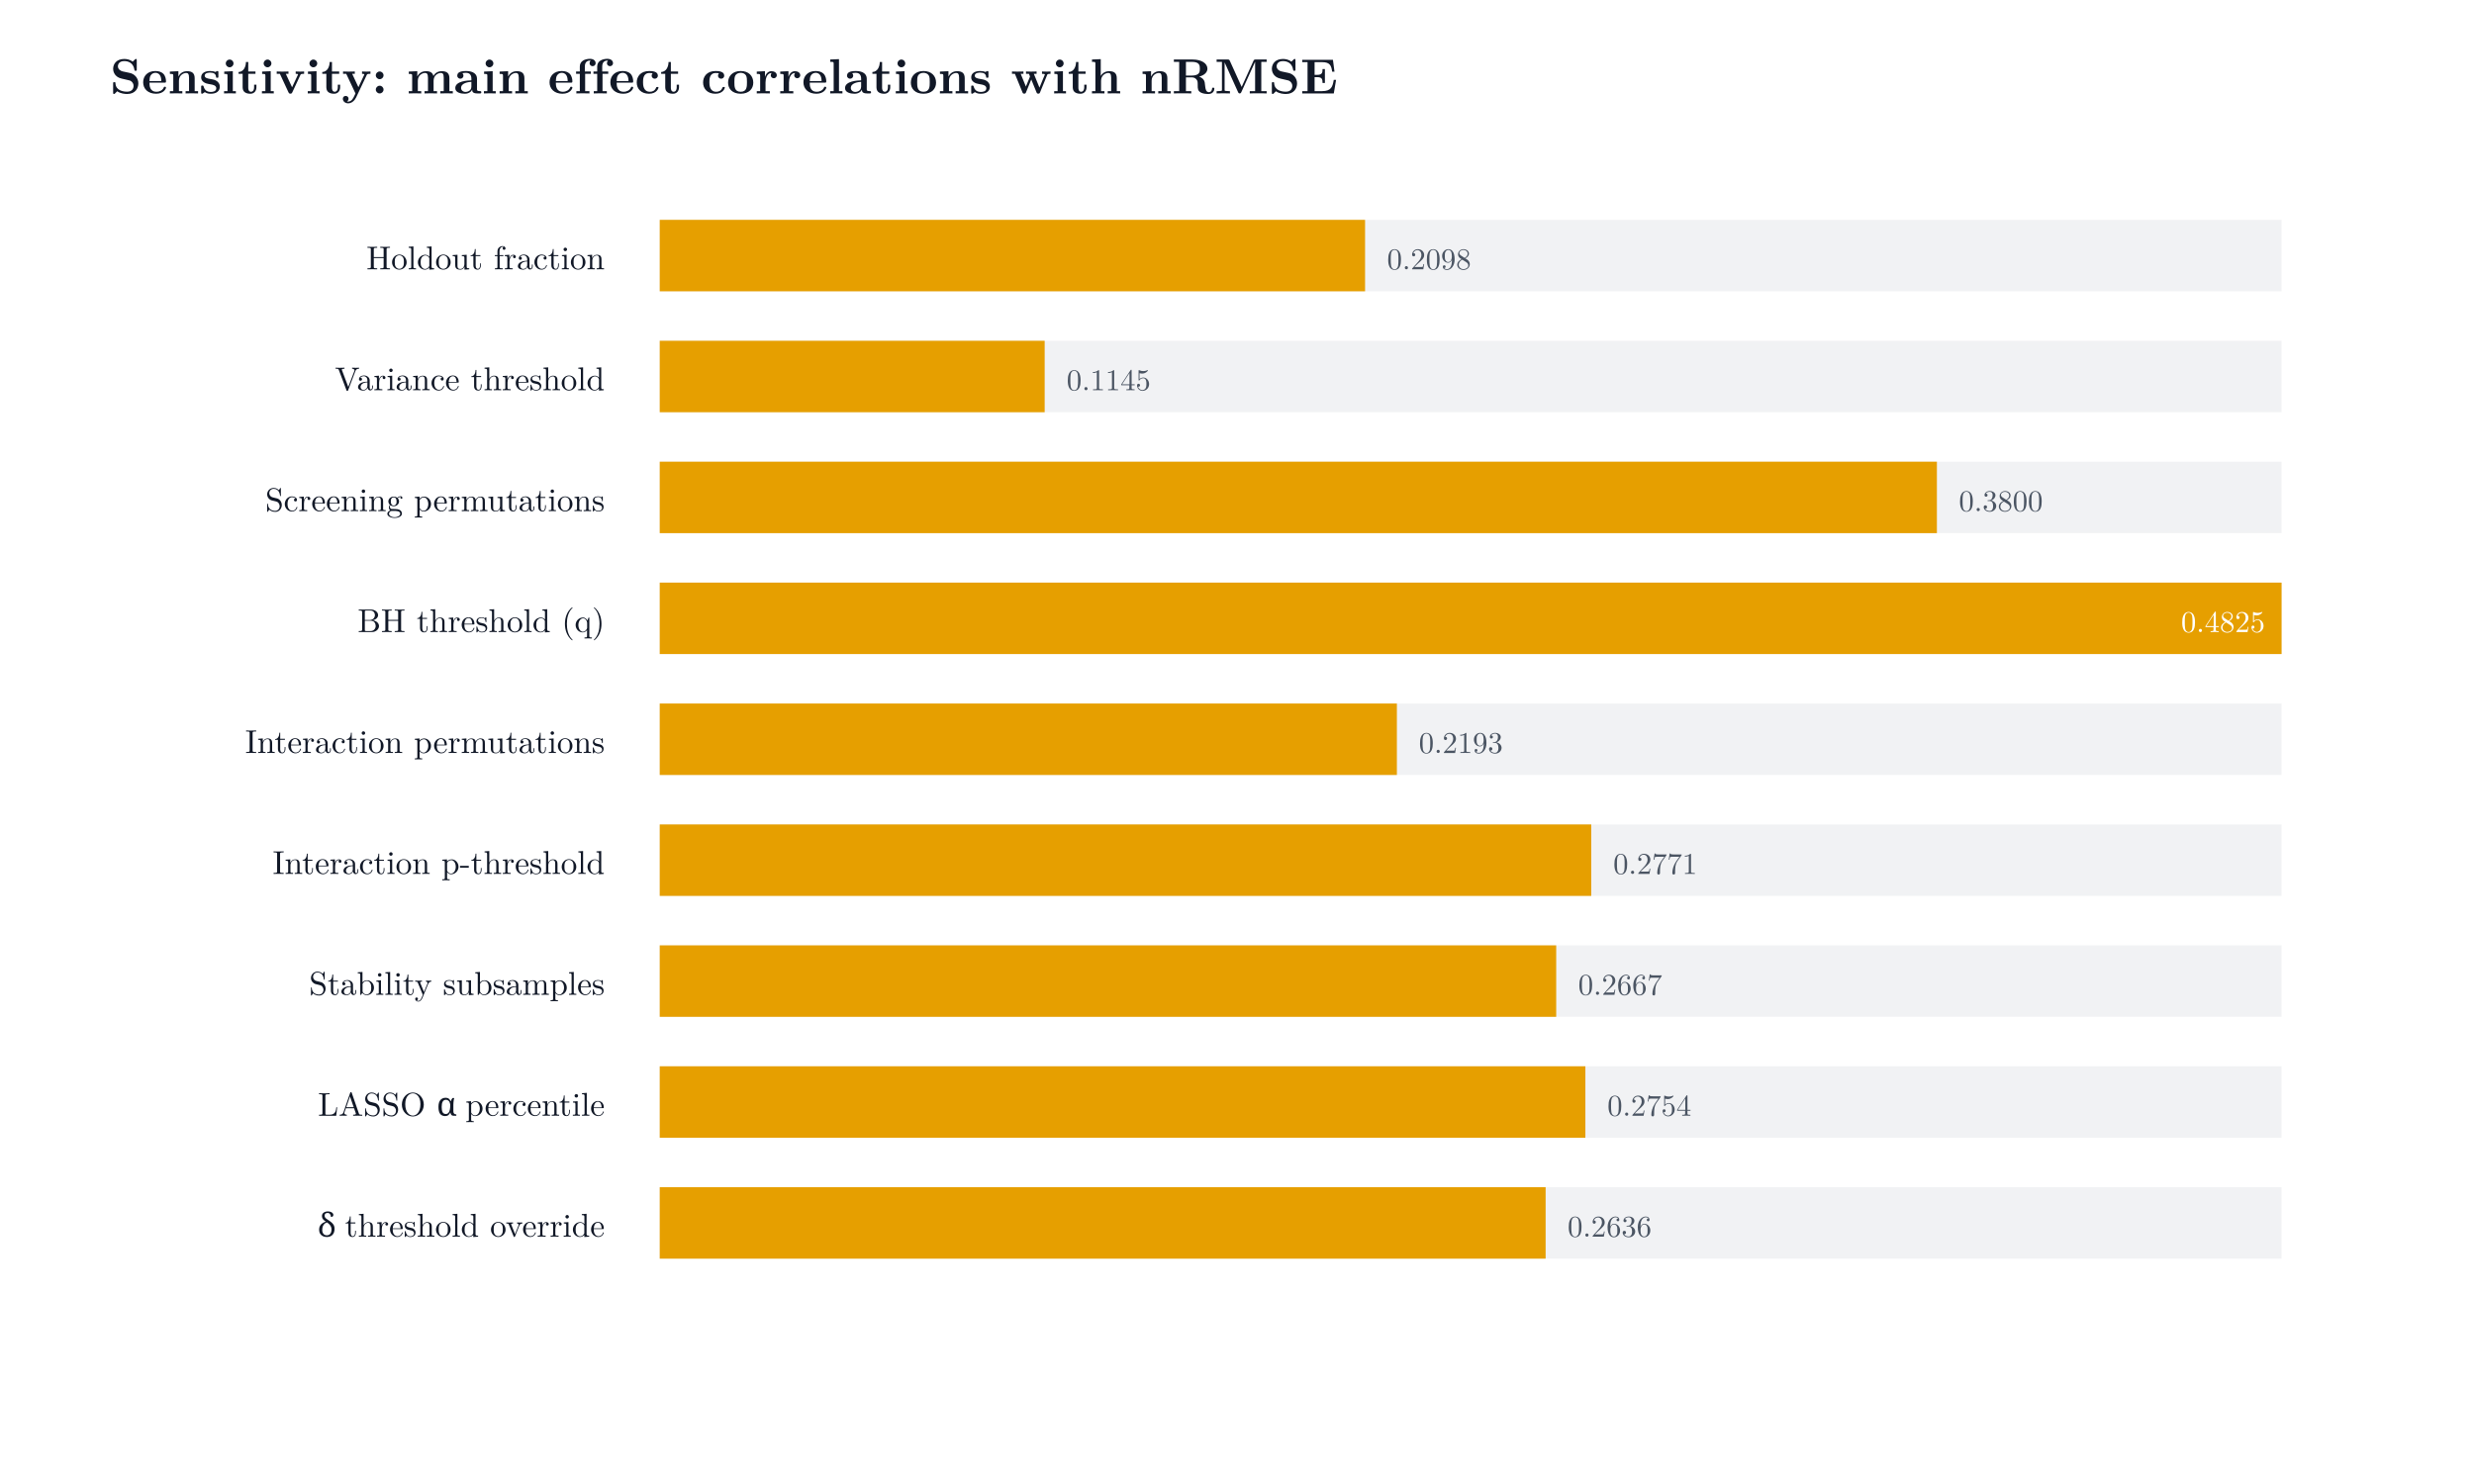
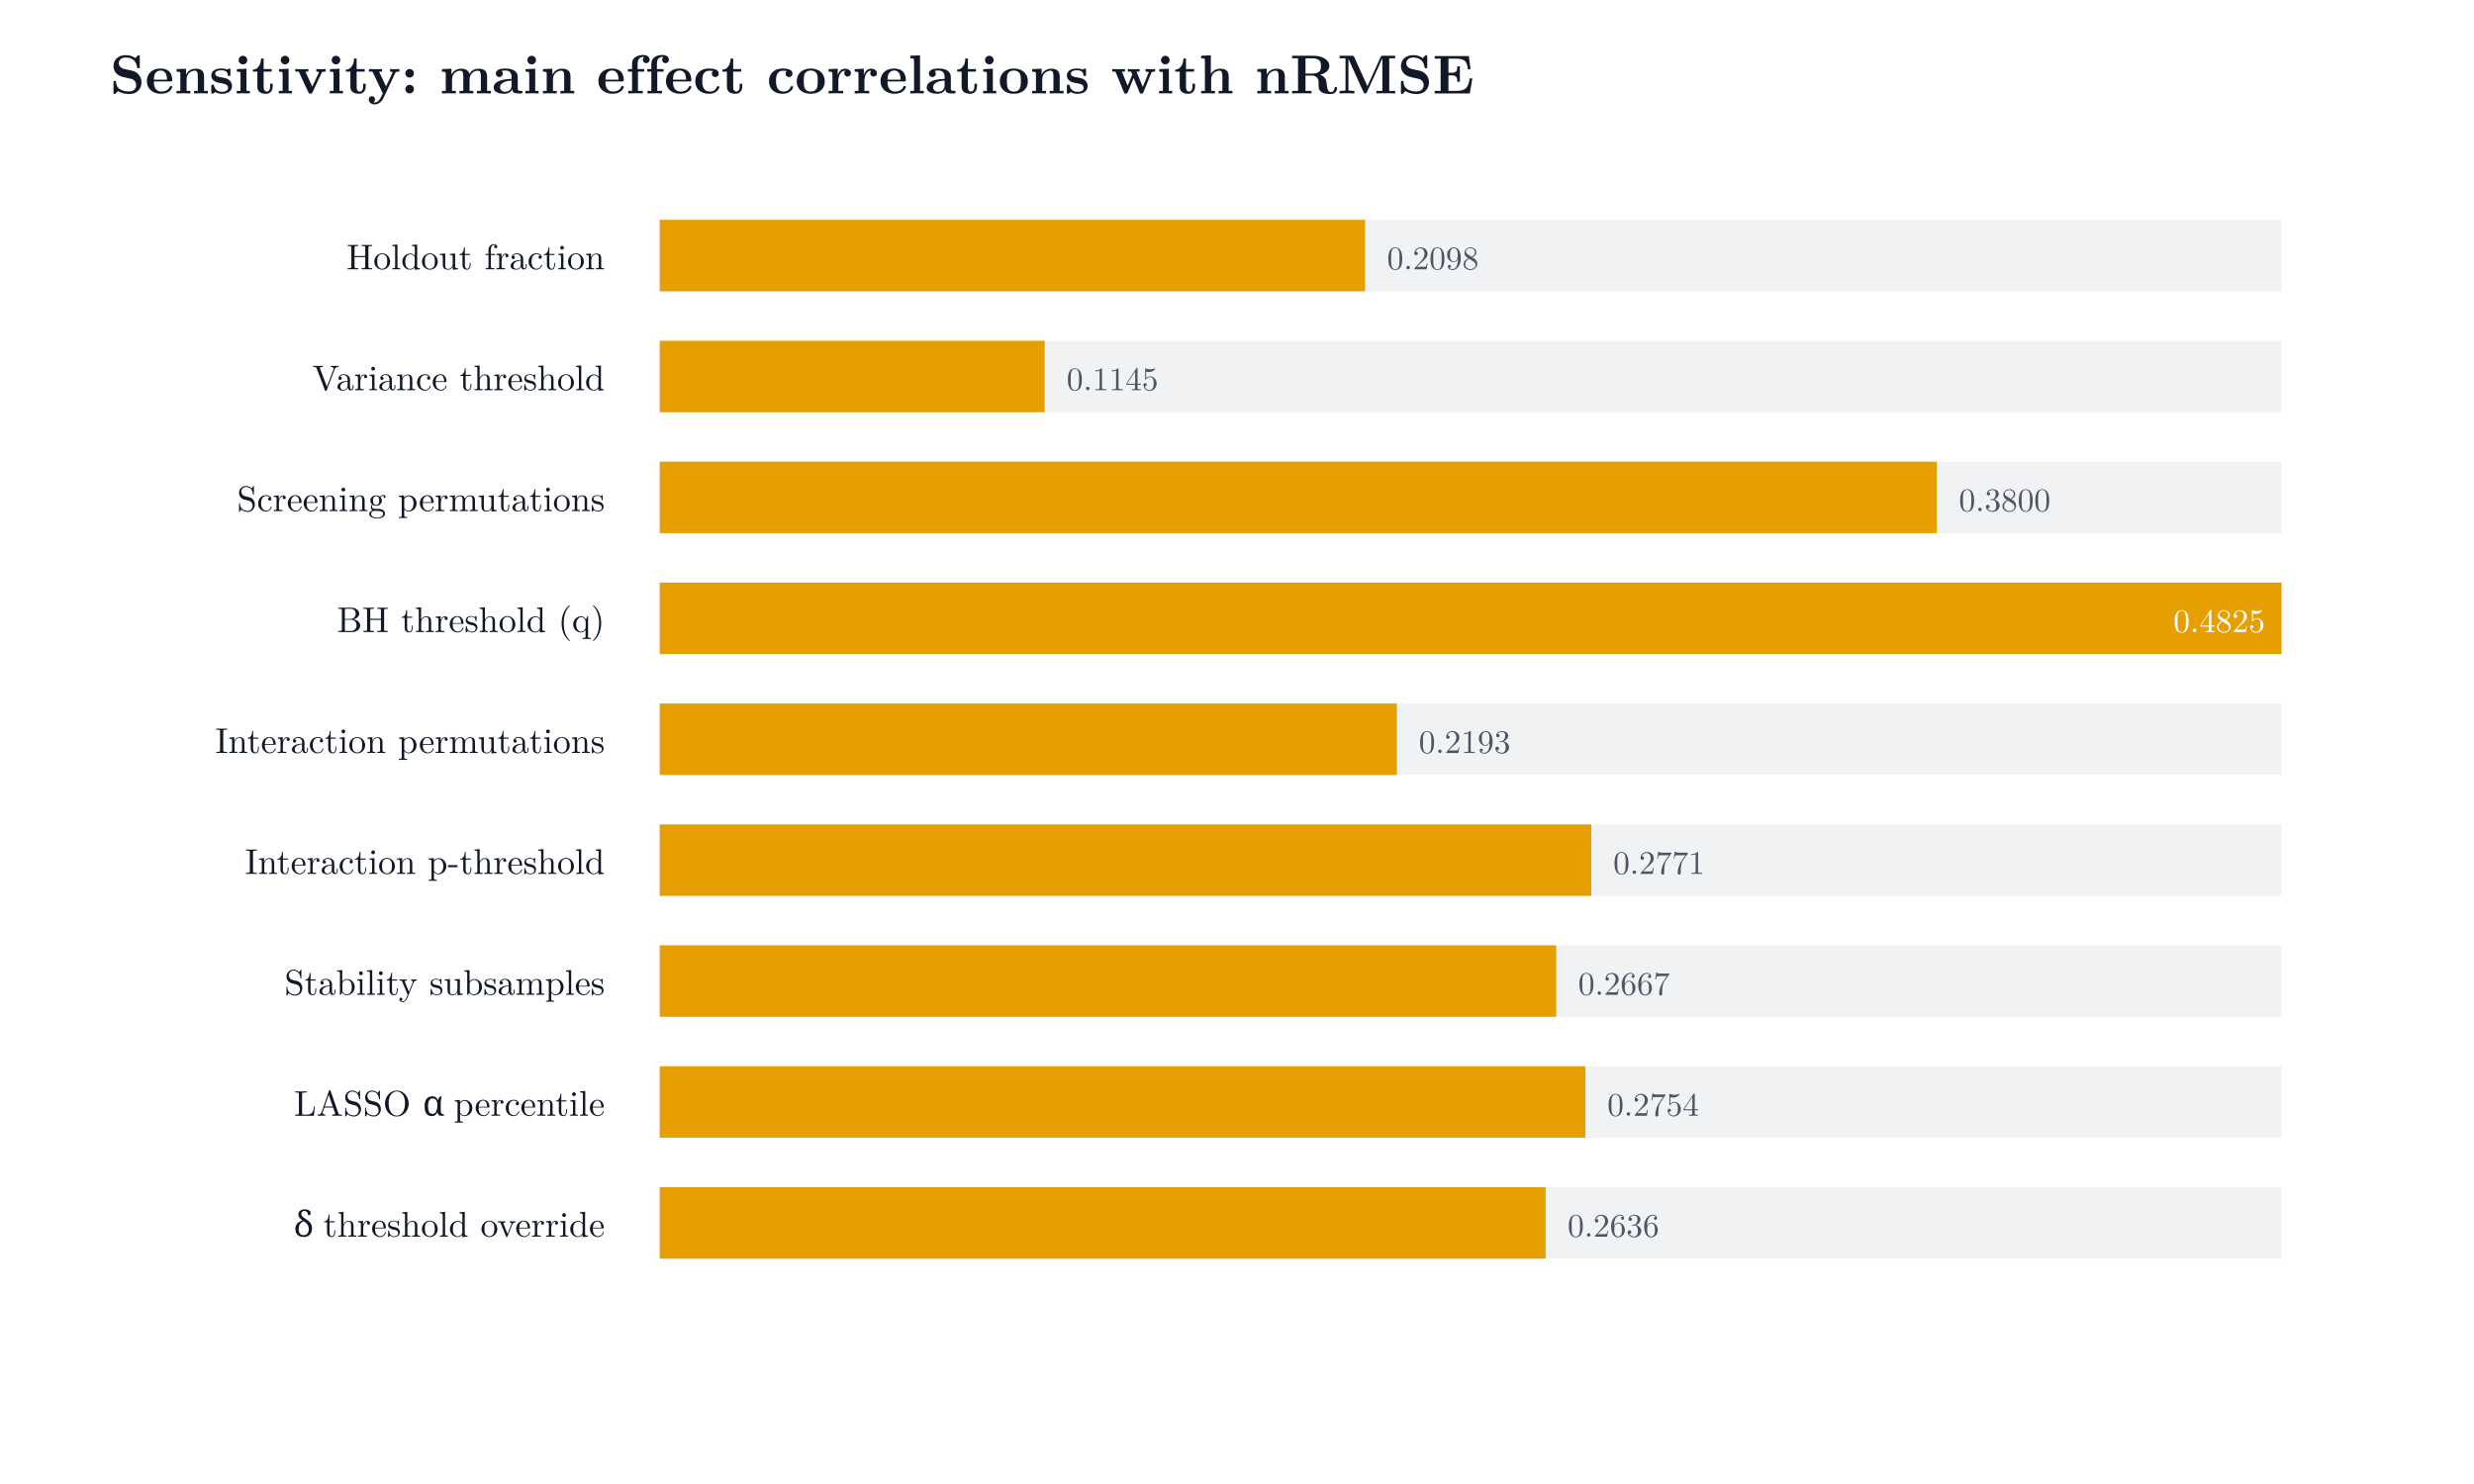
<svg xmlns="http://www.w3.org/2000/svg" width="900" height="540" viewBox="0 0 900 540">
  <rect width="100%" height="100%" fill="#ffffff" />
-   <text x="40" y="34" font-family="'CMU Serif', 'Computer Modern', 'Latin Modern Roman', Georgia, serif" font-size="18" font-weight="700" fill="#111827">Sensitivity: main effect correlations with nRMSE</text>
-   <text x="220" y="98" text-anchor="end" font-family="'CMU Serif', 'Computer Modern', 'Latin Modern Roman', Georgia, serif" font-size="12" fill="#111827">Holdout fraction</text>
+   <text x="40" y="34" font-family="'CMU Serif', 'Computer Modern', 'Latin Modern Roman', Georgia, serif" font-size="20" font-weight="700" fill="#111827">Sensitivity: main effect correlations with nRMSE</text>
+   <text x="220" y="98" text-anchor="end" font-family="'CMU Serif', 'Computer Modern', 'Latin Modern Roman', Georgia, serif" font-size="13" fill="#111827">Holdout fraction</text>
  <rect x="240" y="80" width="590" height="26" fill="#d1d5db" opacity="0.3" />
  <rect x="240" y="80" width="256.59" height="26" fill="#E69F00" />
-   <text x="504.59" y="98" font-family="'CMU Serif', 'Computer Modern', 'Latin Modern Roman', Georgia, serif" font-size="11" fill="#4b5563">0.2098</text>
-   <text x="220" y="142" text-anchor="end" font-family="'CMU Serif', 'Computer Modern', 'Latin Modern Roman', Georgia, serif" font-size="12" fill="#111827">Variance threshold</text>
+   <text x="504.59" y="98" font-family="'CMU Serif', 'Computer Modern', 'Latin Modern Roman', Georgia, serif" font-size="12" fill="#4b5563">0.2098</text>
+   <text x="220" y="142" text-anchor="end" font-family="'CMU Serif', 'Computer Modern', 'Latin Modern Roman', Georgia, serif" font-size="13" fill="#111827">Variance threshold</text>
  <rect x="240" y="124" width="590" height="26" fill="#d1d5db" opacity="0.3" />
  <rect x="240" y="124" width="140.03" height="26" fill="#E69F00" />
-   <text x="388.03" y="142" font-family="'CMU Serif', 'Computer Modern', 'Latin Modern Roman', Georgia, serif" font-size="11" fill="#4b5563">0.1145</text>
-   <text x="220" y="186" text-anchor="end" font-family="'CMU Serif', 'Computer Modern', 'Latin Modern Roman', Georgia, serif" font-size="12" fill="#111827">Screening permutations</text>
+   <text x="388.03" y="142" font-family="'CMU Serif', 'Computer Modern', 'Latin Modern Roman', Georgia, serif" font-size="12" fill="#4b5563">0.1145</text>
+   <text x="220" y="186" text-anchor="end" font-family="'CMU Serif', 'Computer Modern', 'Latin Modern Roman', Georgia, serif" font-size="13" fill="#111827">Screening permutations</text>
  <rect x="240" y="168" width="590" height="26" fill="#d1d5db" opacity="0.3" />
  <rect x="240" y="168" width="464.61" height="26" fill="#E69F00" />
-   <text x="712.61" y="186" font-family="'CMU Serif', 'Computer Modern', 'Latin Modern Roman', Georgia, serif" font-size="11" fill="#4b5563">0.3800</text>
-   <text x="220" y="230" text-anchor="end" font-family="'CMU Serif', 'Computer Modern', 'Latin Modern Roman', Georgia, serif" font-size="12" fill="#111827">BH threshold (q)</text>
+   <text x="712.61" y="186" font-family="'CMU Serif', 'Computer Modern', 'Latin Modern Roman', Georgia, serif" font-size="12" fill="#4b5563">0.3800</text>
+   <text x="220" y="230" text-anchor="end" font-family="'CMU Serif', 'Computer Modern', 'Latin Modern Roman', Georgia, serif" font-size="13" fill="#111827">BH threshold (q)</text>
  <rect x="240" y="212" width="590" height="26" fill="#d1d5db" opacity="0.3" />
  <rect x="240" y="212" width="590.00" height="26" fill="#E69F00" />
-   <text x="824.00" y="230" text-anchor="end" font-family="'CMU Serif', 'Computer Modern', 'Latin Modern Roman', Georgia, serif" font-size="11" fill="#ffffff">0.4825</text>
-   <text x="220" y="274" text-anchor="end" font-family="'CMU Serif', 'Computer Modern', 'Latin Modern Roman', Georgia, serif" font-size="12" fill="#111827">Interaction permutations</text>
+   <text x="824.00" y="230" text-anchor="end" font-family="'CMU Serif', 'Computer Modern', 'Latin Modern Roman', Georgia, serif" font-size="12" fill="#ffffff">0.4825</text>
+   <text x="220" y="274" text-anchor="end" font-family="'CMU Serif', 'Computer Modern', 'Latin Modern Roman', Georgia, serif" font-size="13" fill="#111827">Interaction permutations</text>
  <rect x="240" y="256" width="590" height="26" fill="#d1d5db" opacity="0.3" />
  <rect x="240" y="256" width="268.16" height="26" fill="#E69F00" />
-   <text x="516.16" y="274" font-family="'CMU Serif', 'Computer Modern', 'Latin Modern Roman', Georgia, serif" font-size="11" fill="#4b5563">0.2193</text>
-   <text x="220" y="318" text-anchor="end" font-family="'CMU Serif', 'Computer Modern', 'Latin Modern Roman', Georgia, serif" font-size="12" fill="#111827">Interaction p-threshold</text>
+   <text x="516.16" y="274" font-family="'CMU Serif', 'Computer Modern', 'Latin Modern Roman', Georgia, serif" font-size="12" fill="#4b5563">0.2193</text>
+   <text x="220" y="318" text-anchor="end" font-family="'CMU Serif', 'Computer Modern', 'Latin Modern Roman', Georgia, serif" font-size="13" fill="#111827">Interaction p-threshold</text>
  <rect x="240" y="300" width="590" height="26" fill="#d1d5db" opacity="0.3" />
  <rect x="240" y="300" width="338.87" height="26" fill="#E69F00" />
-   <text x="586.87" y="318" font-family="'CMU Serif', 'Computer Modern', 'Latin Modern Roman', Georgia, serif" font-size="11" fill="#4b5563">0.2771</text>
-   <text x="220" y="362" text-anchor="end" font-family="'CMU Serif', 'Computer Modern', 'Latin Modern Roman', Georgia, serif" font-size="12" fill="#111827">Stability subsamples</text>
+   <text x="586.87" y="318" font-family="'CMU Serif', 'Computer Modern', 'Latin Modern Roman', Georgia, serif" font-size="12" fill="#4b5563">0.2771</text>
+   <text x="220" y="362" text-anchor="end" font-family="'CMU Serif', 'Computer Modern', 'Latin Modern Roman', Georgia, serif" font-size="13" fill="#111827">Stability subsamples</text>
  <rect x="240" y="344" width="590" height="26" fill="#d1d5db" opacity="0.3" />
  <rect x="240" y="344" width="326.12" height="26" fill="#E69F00" />
-   <text x="574.12" y="362" font-family="'CMU Serif', 'Computer Modern', 'Latin Modern Roman', Georgia, serif" font-size="11" fill="#4b5563">0.2667</text>
-   <text x="220" y="406" text-anchor="end" font-family="'CMU Serif', 'Computer Modern', 'Latin Modern Roman', Georgia, serif" font-size="12" fill="#111827">LASSO α percentile</text>
+   <text x="574.12" y="362" font-family="'CMU Serif', 'Computer Modern', 'Latin Modern Roman', Georgia, serif" font-size="12" fill="#4b5563">0.2667</text>
+   <text x="220" y="406" text-anchor="end" font-family="'CMU Serif', 'Computer Modern', 'Latin Modern Roman', Georgia, serif" font-size="13" fill="#111827">LASSO α percentile</text>
  <rect x="240" y="388" width="590" height="26" fill="#d1d5db" opacity="0.3" />
  <rect x="240" y="388" width="336.73" height="26" fill="#E69F00" />
-   <text x="584.73" y="406" font-family="'CMU Serif', 'Computer Modern', 'Latin Modern Roman', Georgia, serif" font-size="11" fill="#4b5563">0.2754</text>
-   <text x="220" y="450" text-anchor="end" font-family="'CMU Serif', 'Computer Modern', 'Latin Modern Roman', Georgia, serif" font-size="12" fill="#111827">δ threshold override</text>
+   <text x="584.73" y="406" font-family="'CMU Serif', 'Computer Modern', 'Latin Modern Roman', Georgia, serif" font-size="12" fill="#4b5563">0.2754</text>
+   <text x="220" y="450" text-anchor="end" font-family="'CMU Serif', 'Computer Modern', 'Latin Modern Roman', Georgia, serif" font-size="13" fill="#111827">δ threshold override</text>
  <rect x="240" y="432" width="590" height="26" fill="#d1d5db" opacity="0.3" />
  <rect x="240" y="432" width="322.27" height="26" fill="#E69F00" />
-   <text x="570.27" y="450" font-family="'CMU Serif', 'Computer Modern', 'Latin Modern Roman', Georgia, serif" font-size="11" fill="#4b5563">0.2636</text>
+   <text x="570.27" y="450" font-family="'CMU Serif', 'Computer Modern', 'Latin Modern Roman', Georgia, serif" font-size="12" fill="#4b5563">0.2636</text>
</svg>
